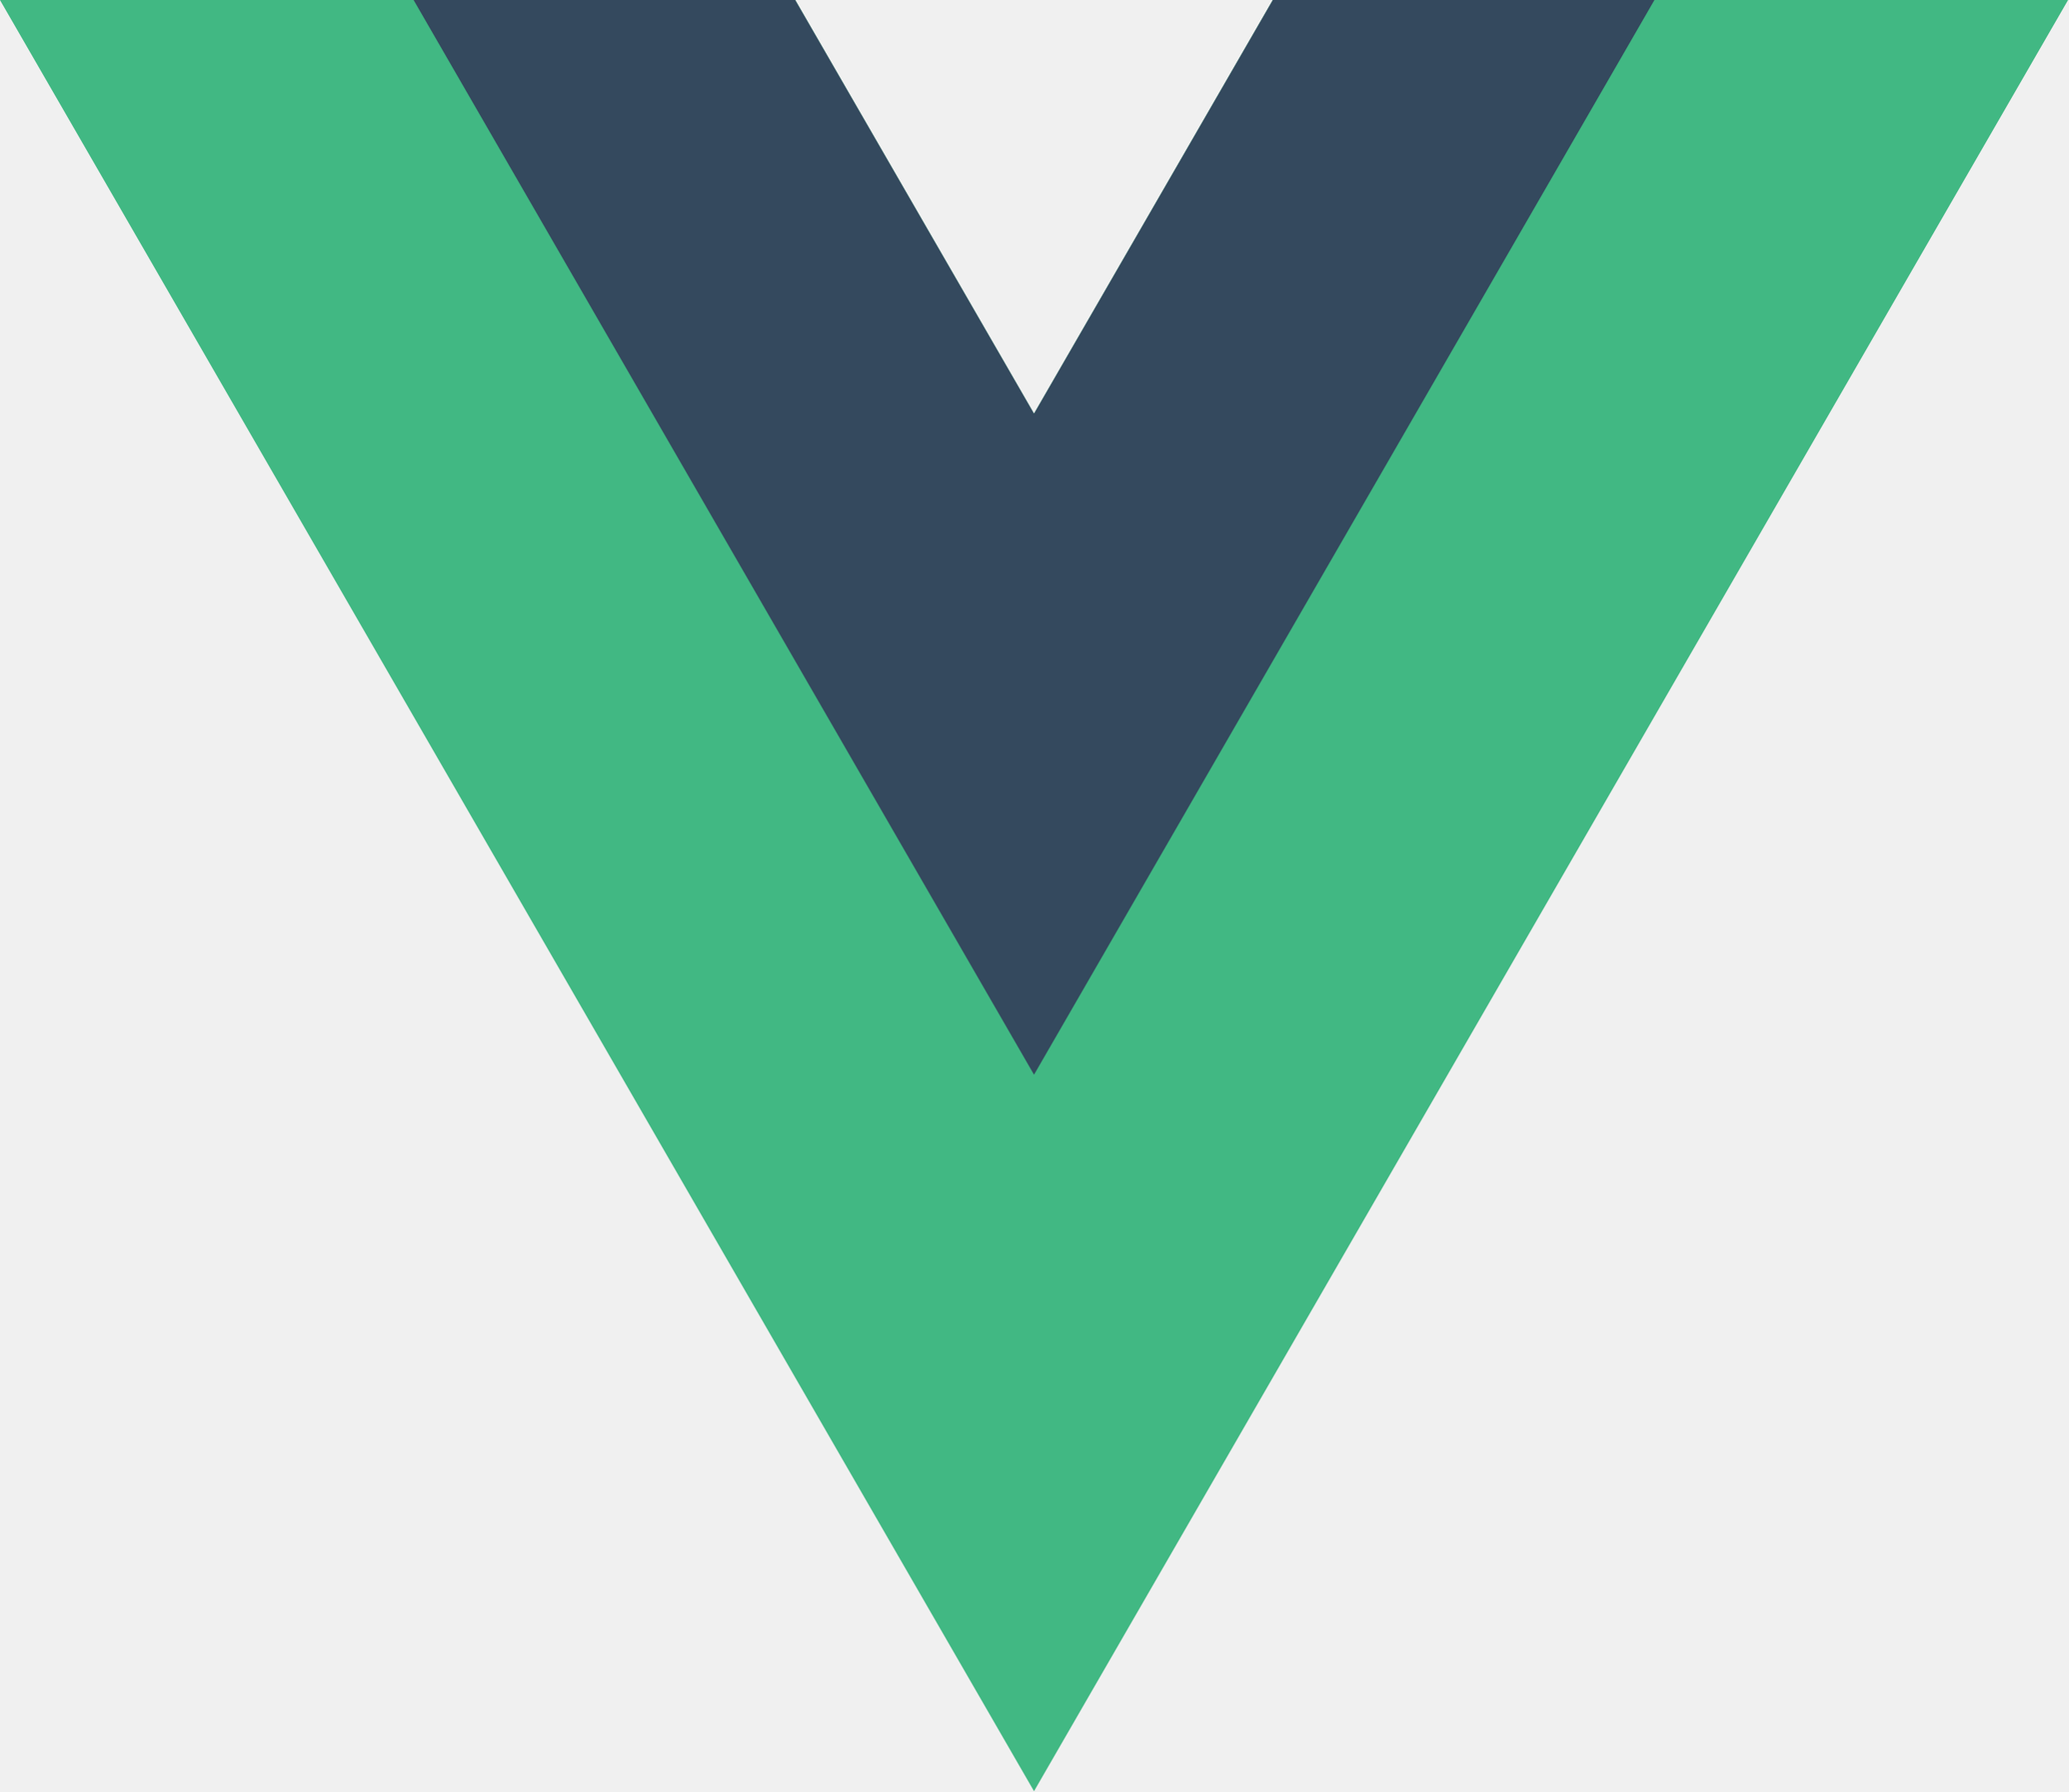
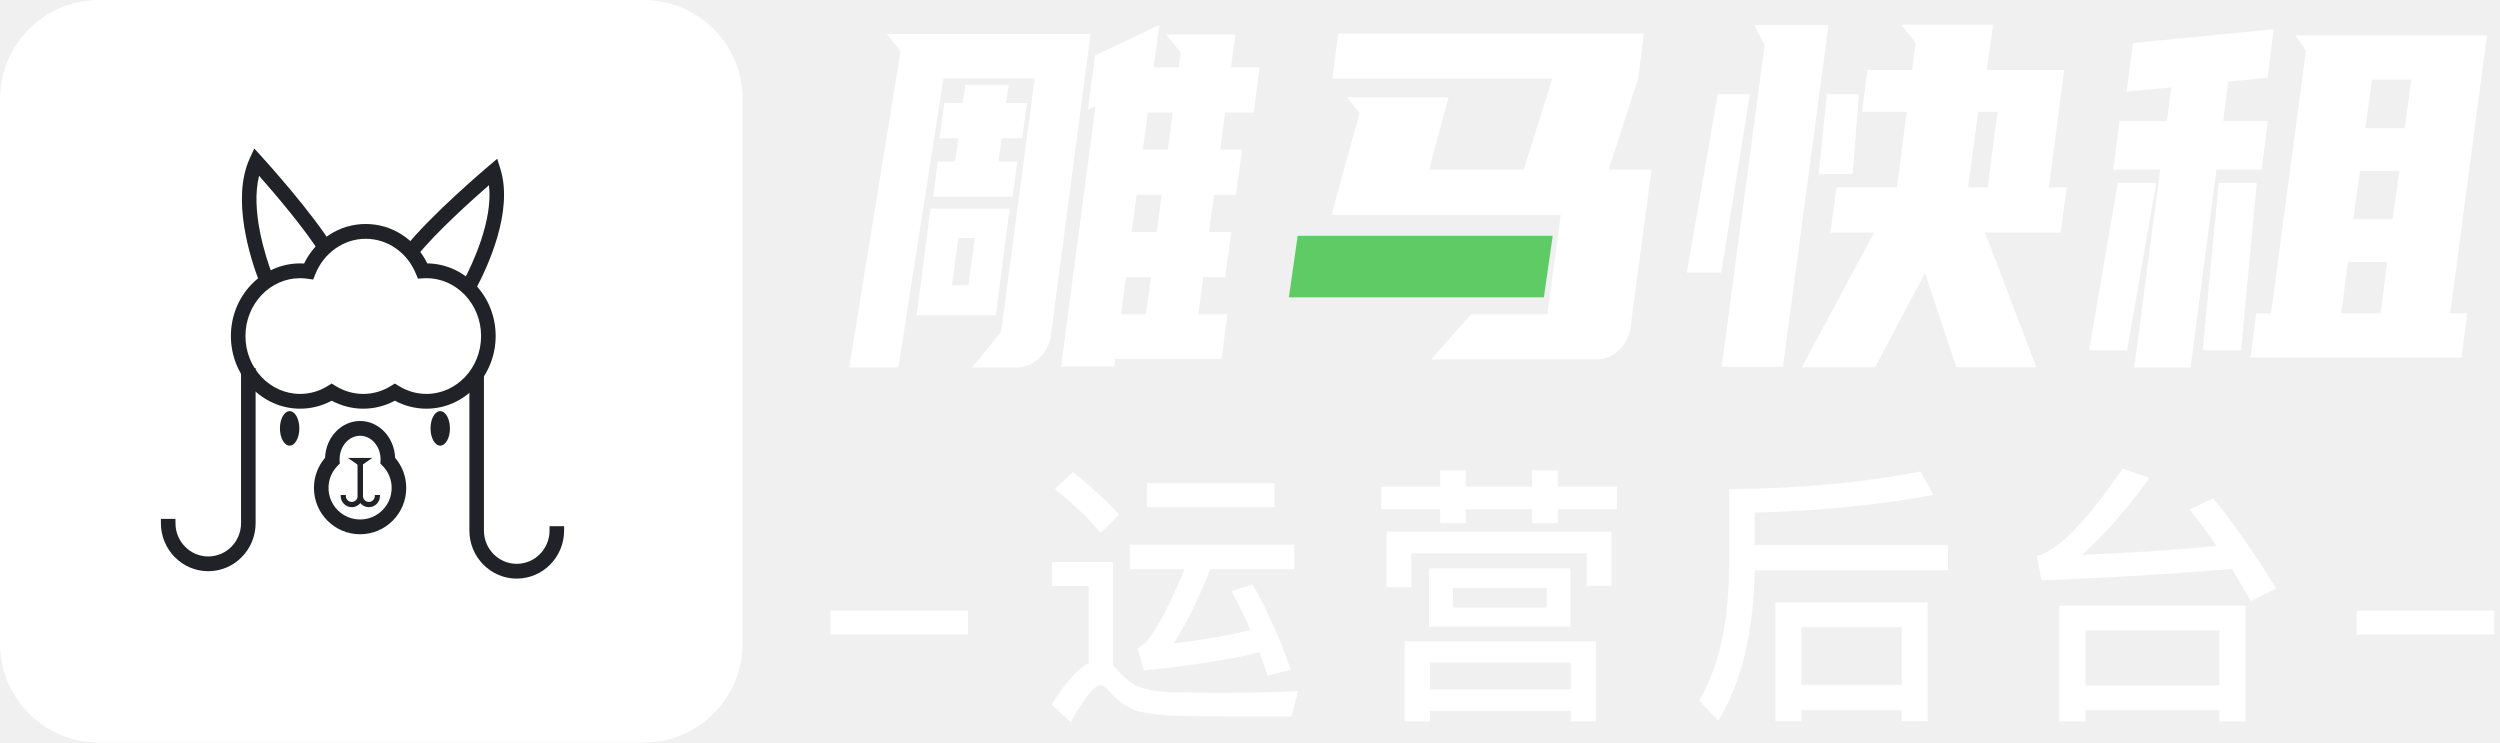
- <svg xmlns="http://www.w3.org/2000/svg" viewBox="0 0 261.76 226.69">
-   <path d="M161.096.001l-30.225 52.351L100.647.001H-.005l130.877 226.688L261.749.001z" fill="#41b883" />
-   <path d="M161.096.001l-30.225 52.351L100.647.001H52.346l78.526 136.01L209.398.001z" fill="#34495e" />
+ <svg xmlns="http://www.w3.org/2000/svg" width="101" height="30" viewBox="0 0 101 30" fill="none">
+   <path d="M44.059 1.375L42.452 13.578C42.392 13.949 42.226 14.254 41.955 14.491C41.684 14.727 41.381 14.846 41.043 14.846H39.274L40.447 13.405L41.802 3.162H38.118L36.294 14.846H34.308L36.384 2.066L35.825 1.375H44.059ZM40.791 8.427L40.231 12.732H37.035L37.594 8.427H40.791ZM38.587 6.525L38.714 5.583H37.955L38.154 4.161H38.895L39.003 3.431H40.754L40.646 4.161H41.495L41.296 5.583H40.465L40.339 6.525H41.097L40.917 7.947H37.703L37.883 6.525H38.587ZM39.129 11.522L39.382 9.619H38.714L38.461 11.522H39.129ZM46.605 2.72H47.616L47.707 2.124L47.111 1.394H49.91L49.729 2.72H50.885L50.65 4.545H49.495L49.296 6.044H50.181L49.928 7.87H49.043L48.844 9.369H49.747L49.495 11.195H48.61L48.411 12.694H49.585L49.35 14.5H45.052L45.016 14.808H42.867L44.258 4.296L43.951 4.43L44.24 2.239L46.84 1.009L46.605 2.72V2.72ZM45.287 12.694H46.298L46.497 11.195H45.486L45.287 12.694V12.694ZM45.72 9.369H46.732L46.93 7.87H45.919L45.72 9.369ZM46.172 6.044H47.183L47.382 4.545H46.37L46.172 6.044Z" fill="white" />
+   <path d="M53.792 8.677L54.93 4.564L54.406 3.93H58.523L57.729 6.851H61.557L62.713 3.181H53.828L54.063 1.355H66.415L66.18 3.181L64.988 6.851H66.722L65.873 13.213C65.824 13.583 65.669 13.895 65.403 14.145C65.138 14.394 64.831 14.519 64.483 14.519H57.819L59.426 12.694H62.514L63.056 8.677H53.792Z" fill="white" />
+   <path d="M68.149 11.012L69.395 3.806H70.695L69.539 11.012H68.149ZM71.291 1.826L70.876 1.019H73.873L72.031 14.818H69.557L71.291 1.826V1.826ZM72.79 14.837L75.715 9.398H73.945L74.198 7.572H76.636L77.033 4.517H75.228L75.444 2.826H77.25L77.394 1.73L76.817 1H80.519L80.266 2.826H83.39L82.776 7.572H83.498L83.245 9.398H80.194L82.27 14.837H79.038L77.774 11.032L75.751 14.837H72.79ZM73.476 7.034L73.801 3.806H75.101L74.848 7.034H73.476ZM79.923 4.517L79.507 7.572H80.302L80.699 4.517H79.923Z" fill="white" />
+   <path d="M84.4 14.154L85.556 7.39H87.109L85.935 14.154H84.4ZM91.606 3.142L90.016 3.296L89.818 4.891H91.624L91.371 6.852H89.547L88.499 14.846H86.224L87.272 6.852H85.376L85.628 4.891H87.543L87.723 3.527L85.917 3.7L86.17 1.74L91.858 1.182L91.606 3.142V3.142ZM88.987 14.154L89.637 7.39H91.172L90.54 14.154H88.987ZM91.75 12.655L93.159 2.047L92.743 1.432H100.472L98.991 12.655H99.677L99.443 14.443H90.919L91.154 12.655H91.75V12.655ZM94.585 12.655H96.174L96.445 10.58H94.856L94.585 12.655ZM95.073 8.85H96.662L96.933 6.909H95.344L95.073 8.85ZM95.56 5.18H97.149L97.42 3.219H95.831L95.56 5.18Z" fill="white" />
+   <path d="M52.426 9.526H62.729L62.373 12.013H52.071L52.426 9.526Z" fill="#5ECB64" />
+   <path d="M33.55 24.667V25.635H39.105V24.667H33.55Z" fill="white" />
+   <path d="M43.345 19.068L42.619 19.761C43.411 20.399 44.027 20.982 44.456 21.532L45.215 20.795C44.698 20.223 44.071 19.651 43.345 19.068ZM49.648 28.946H52.178L52.442 27.912C52.134 27.934 51.705 27.956 51.155 27.967C50.594 27.978 50.044 27.989 49.505 27.989C48.669 27.989 47.943 27.978 47.327 27.967C46.689 27.945 46.205 27.846 45.886 27.692C45.622 27.549 45.358 27.329 45.105 27.032C45.05 26.966 45.006 26.922 44.962 26.878V22.709H42.498V23.677H43.983V26.79C43.543 27.01 43.037 27.571 42.487 28.462L43.257 29.177C43.818 28.187 44.214 27.692 44.445 27.692C44.577 27.692 44.709 27.78 44.852 27.967C45.182 28.341 45.556 28.605 45.996 28.737C46.447 28.847 47.019 28.913 47.723 28.924C48.416 28.935 49.054 28.946 49.648 28.946ZM46.337 19.519V20.487H51.485V19.519H46.337ZM45.644 22.005V22.995H47.855C47.03 24.986 46.392 26.053 45.952 26.185L46.216 27.087C48.13 26.889 49.692 26.647 50.88 26.35C50.99 26.658 51.1 26.966 51.21 27.296L52.145 27.054C51.694 25.756 51.177 24.612 50.605 23.611L49.758 23.886C50.022 24.381 50.275 24.898 50.517 25.448C49.67 25.668 48.636 25.844 47.404 25.998C47.877 25.305 48.372 24.304 48.9 22.995H52.288V22.005H45.644Z" fill="white" />
+   <path d="M57.733 22.962V25.316H63.442V22.962H57.733ZM62.485 24.546H58.701V23.754H62.485V24.546ZM64.476 25.91H56.743V29.144H57.766V28.715H63.464V29.144H64.476V25.91ZM57.766 27.846V26.768H63.464V27.846H57.766ZM55.797 19.662V20.575H58.184V21.136H59.218V20.575H61.902V21.136H62.936V20.575H65.323V19.662H62.936V19.002H61.902V19.662H59.218V19.002H58.184V19.662H55.797ZM65.103 21.477H56.017V23.721H57.018V22.357H64.102V23.666H65.103V21.477Z" fill="white" />
+   <path d="M70.889 23.039H78.699V22.027H70.889V20.707C73.551 20.641 75.96 20.399 78.105 19.992L77.588 19.046C75.322 19.497 72.737 19.739 69.855 19.761V23.182C69.8 25.36 69.393 27.065 68.645 28.297L69.415 29.111C70.328 27.637 70.823 25.668 70.889 23.182V23.039ZM77.874 24.337H71.725V29.133H72.77V28.693H76.829V29.133H77.874V24.337ZM72.77 27.67V25.338H76.829V27.67H72.77Z" fill="white" />
+   <path d="M90.722 24.469H83.198V29.144H84.254V28.693H89.666V29.144H90.722V24.469ZM84.254 27.692V25.47H89.666V27.692H84.254ZM82.483 23.446C85.299 23.336 87.862 23.182 90.161 22.984C90.414 23.391 90.667 23.82 90.931 24.282L91.954 23.776C91.151 22.445 90.304 21.235 89.413 20.135L88.467 20.586C88.83 21.048 89.193 21.532 89.545 22.06C87.796 22.225 85.992 22.346 84.122 22.412C85.046 21.576 85.948 20.542 86.839 19.31L85.75 18.936C84.276 21.092 83.121 22.269 82.285 22.456L82.483 23.446Z" fill="white" />
+   <path d="M95.21 24.667V25.635H100.765V24.667H95.21Z" fill="white" />
+   <rect width="30" height="30" rx="4" fill="white" />
+   <path d="M20.877 23.376C19.821 23.376 18.963 22.505 18.963 21.436V15.168H19.551V21.436C19.551 22.177 20.146 22.779 20.876 22.779C21.606 22.779 22.201 22.177 22.201 21.436V21.259H22.79V21.436C22.79 22.505 21.931 23.376 20.875 23.376H20.877Z" fill="#202227" />
+   <path d="M8.414 23.077C7.359 23.077 6.5 22.207 6.5 21.137V20.961H7.089V21.137C7.089 21.878 7.683 22.481 8.413 22.481C9.144 22.481 9.738 21.878 9.738 21.137V14.87H10.327V21.137C10.327 22.207 9.468 23.077 8.413 23.077H8.414Z" fill="#202227" />
+   <path d="M14.902 20.49C14.654 20.49 14.453 20.286 14.453 20.035V18.7H14.662V20.035C14.662 20.169 14.77 20.278 14.902 20.278C15.034 20.278 15.142 20.169 15.142 20.035V19.997H15.351V20.035C15.351 20.286 15.15 20.49 14.902 20.49Z" fill="#202227" />
+   <path d="M14.212 20.49C13.964 20.49 13.763 20.286 13.763 20.035V19.997H13.972V20.035C13.972 20.169 14.08 20.278 14.212 20.278C14.344 20.278 14.452 20.169 14.452 20.035V18.7H14.661V20.035C14.661 20.286 14.46 20.49 14.212 20.49Z" fill="#202227" />
+   <path d="M17.229 16.511C16.784 16.511 16.346 16.4 15.953 16.188C15.559 16.4 15.122 16.511 14.677 16.511C14.232 16.511 13.795 16.4 13.401 16.188C13.007 16.4 12.57 16.511 12.125 16.511C10.583 16.511 9.328 15.194 9.328 13.576C9.328 11.958 10.583 10.641 12.125 10.641C12.178 10.641 12.231 10.643 12.285 10.646C12.761 9.669 13.716 9.049 14.774 9.049C15.833 9.049 16.785 9.667 17.262 10.641C18.789 10.661 20.025 11.969 20.025 13.576C20.025 15.183 18.771 16.511 17.228 16.511H17.229ZM15.953 15.494L16.107 15.59C16.446 15.802 16.834 15.914 17.228 15.914C18.446 15.914 19.436 14.866 19.436 13.577C19.436 12.287 18.446 11.239 17.228 11.239C17.183 11.239 17.138 11.241 17.094 11.244L16.884 11.257L16.803 11.06C16.453 10.201 15.657 9.647 14.774 9.647C13.892 9.647 13.085 10.208 12.739 11.077L12.653 11.294L12.425 11.261C12.323 11.246 12.222 11.239 12.124 11.239C10.907 11.239 9.916 12.287 9.916 13.577C9.916 14.866 10.906 15.914 12.124 15.914C12.519 15.914 12.907 15.803 13.245 15.59L13.4 15.494L13.554 15.59C13.893 15.802 14.28 15.914 14.675 15.914C15.07 15.914 15.458 15.803 15.796 15.59L15.951 15.494H15.953Z" fill="#202227" />
+   <path d="M11.701 18.004C11.918 18.004 12.094 17.692 12.094 17.307C12.094 16.922 11.918 16.61 11.701 16.61C11.485 16.61 11.309 16.922 11.309 17.307C11.309 17.692 11.485 18.004 11.701 18.004Z" fill="#202227" />
+   <path d="M17.785 18.004C18.002 18.004 18.178 17.692 18.178 17.307C18.178 16.922 18.002 16.61 17.785 16.61C17.569 16.61 17.393 16.922 17.393 17.307C17.393 17.692 17.569 18.004 17.785 18.004Z" fill="#202227" />
+   <path d="M14.548 21.584C13.52 21.584 12.683 20.745 12.683 19.713C12.683 19.262 12.842 18.834 13.133 18.494C13.162 17.669 13.786 17.008 14.548 17.008C15.309 17.008 15.933 17.669 15.962 18.494C16.253 18.834 16.412 19.262 16.412 19.713C16.412 20.745 15.576 21.584 14.548 21.584ZM14.548 17.605C14.091 17.605 13.72 18.032 13.72 18.556L13.727 18.729L13.637 18.82C13.401 19.06 13.272 19.377 13.272 19.712C13.272 20.415 13.844 20.987 14.548 20.987C15.251 20.987 15.823 20.415 15.823 19.712C15.823 19.377 15.694 19.06 15.458 18.82L15.368 18.729L15.375 18.556C15.375 18.032 15.004 17.605 14.548 17.605Z" fill="#202227" />
+   <path d="M14.056 18.501H14.547H15.038L14.793 18.672L14.547 18.843L14.302 18.672L14.056 18.501Z" fill="#202227" />
+   <path d="M10.467 7.102C11.07 7.785 12.344 9.27 12.966 10.292L13.514 10.059C12.678 8.645 10.664 6.43 10.571 6.328L10.272 6L10.087 6.405C9.345 8.035 10.105 10.409 10.466 11.356L11.01 11.124C10.711 10.329 10.12 8.485 10.467 7.102V7.102Z" fill="#202227" />
+   <path d="M19.753 7.482C19.069 8.08 17.616 9.384 16.868 10.316L16.354 10.013C17.365 8.721 19.645 6.789 19.75 6.7L20.088 6.414L20.22 6.84C20.747 8.554 19.69 10.808 19.211 11.699L18.701 11.398C19.1 10.649 19.922 8.898 19.754 7.481L19.753 7.482Z" fill="#202227" />
</svg>
